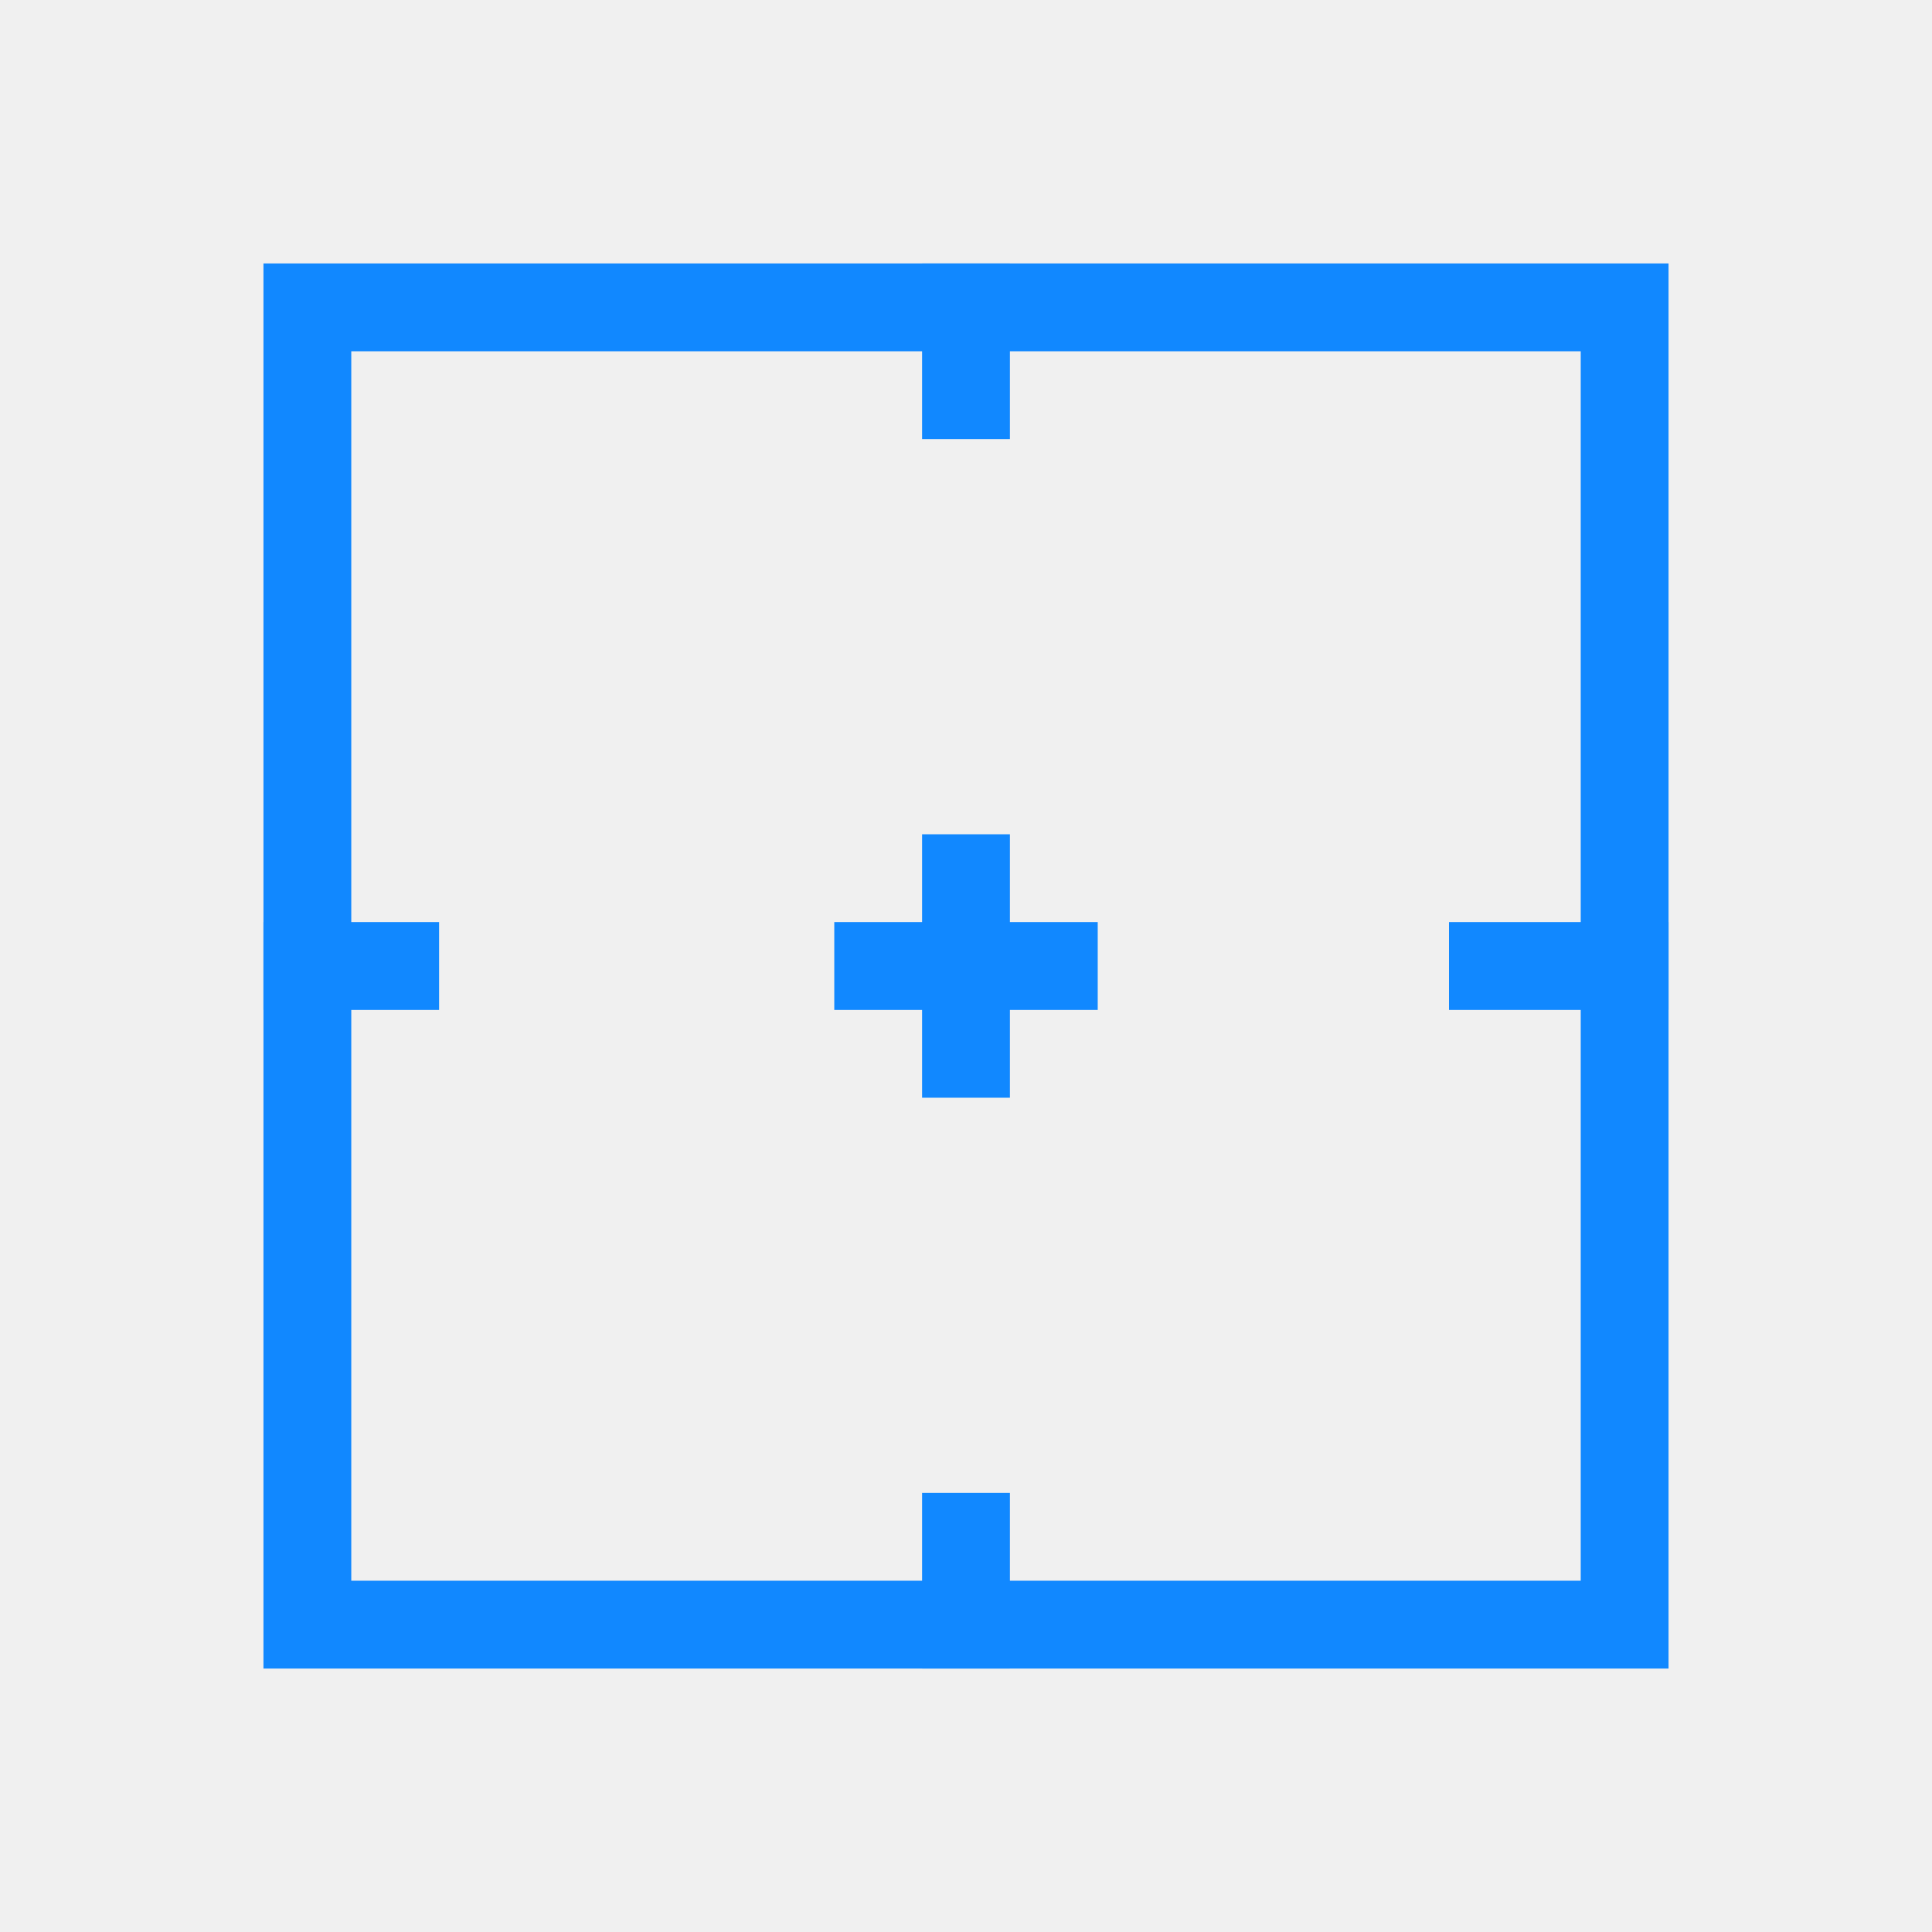
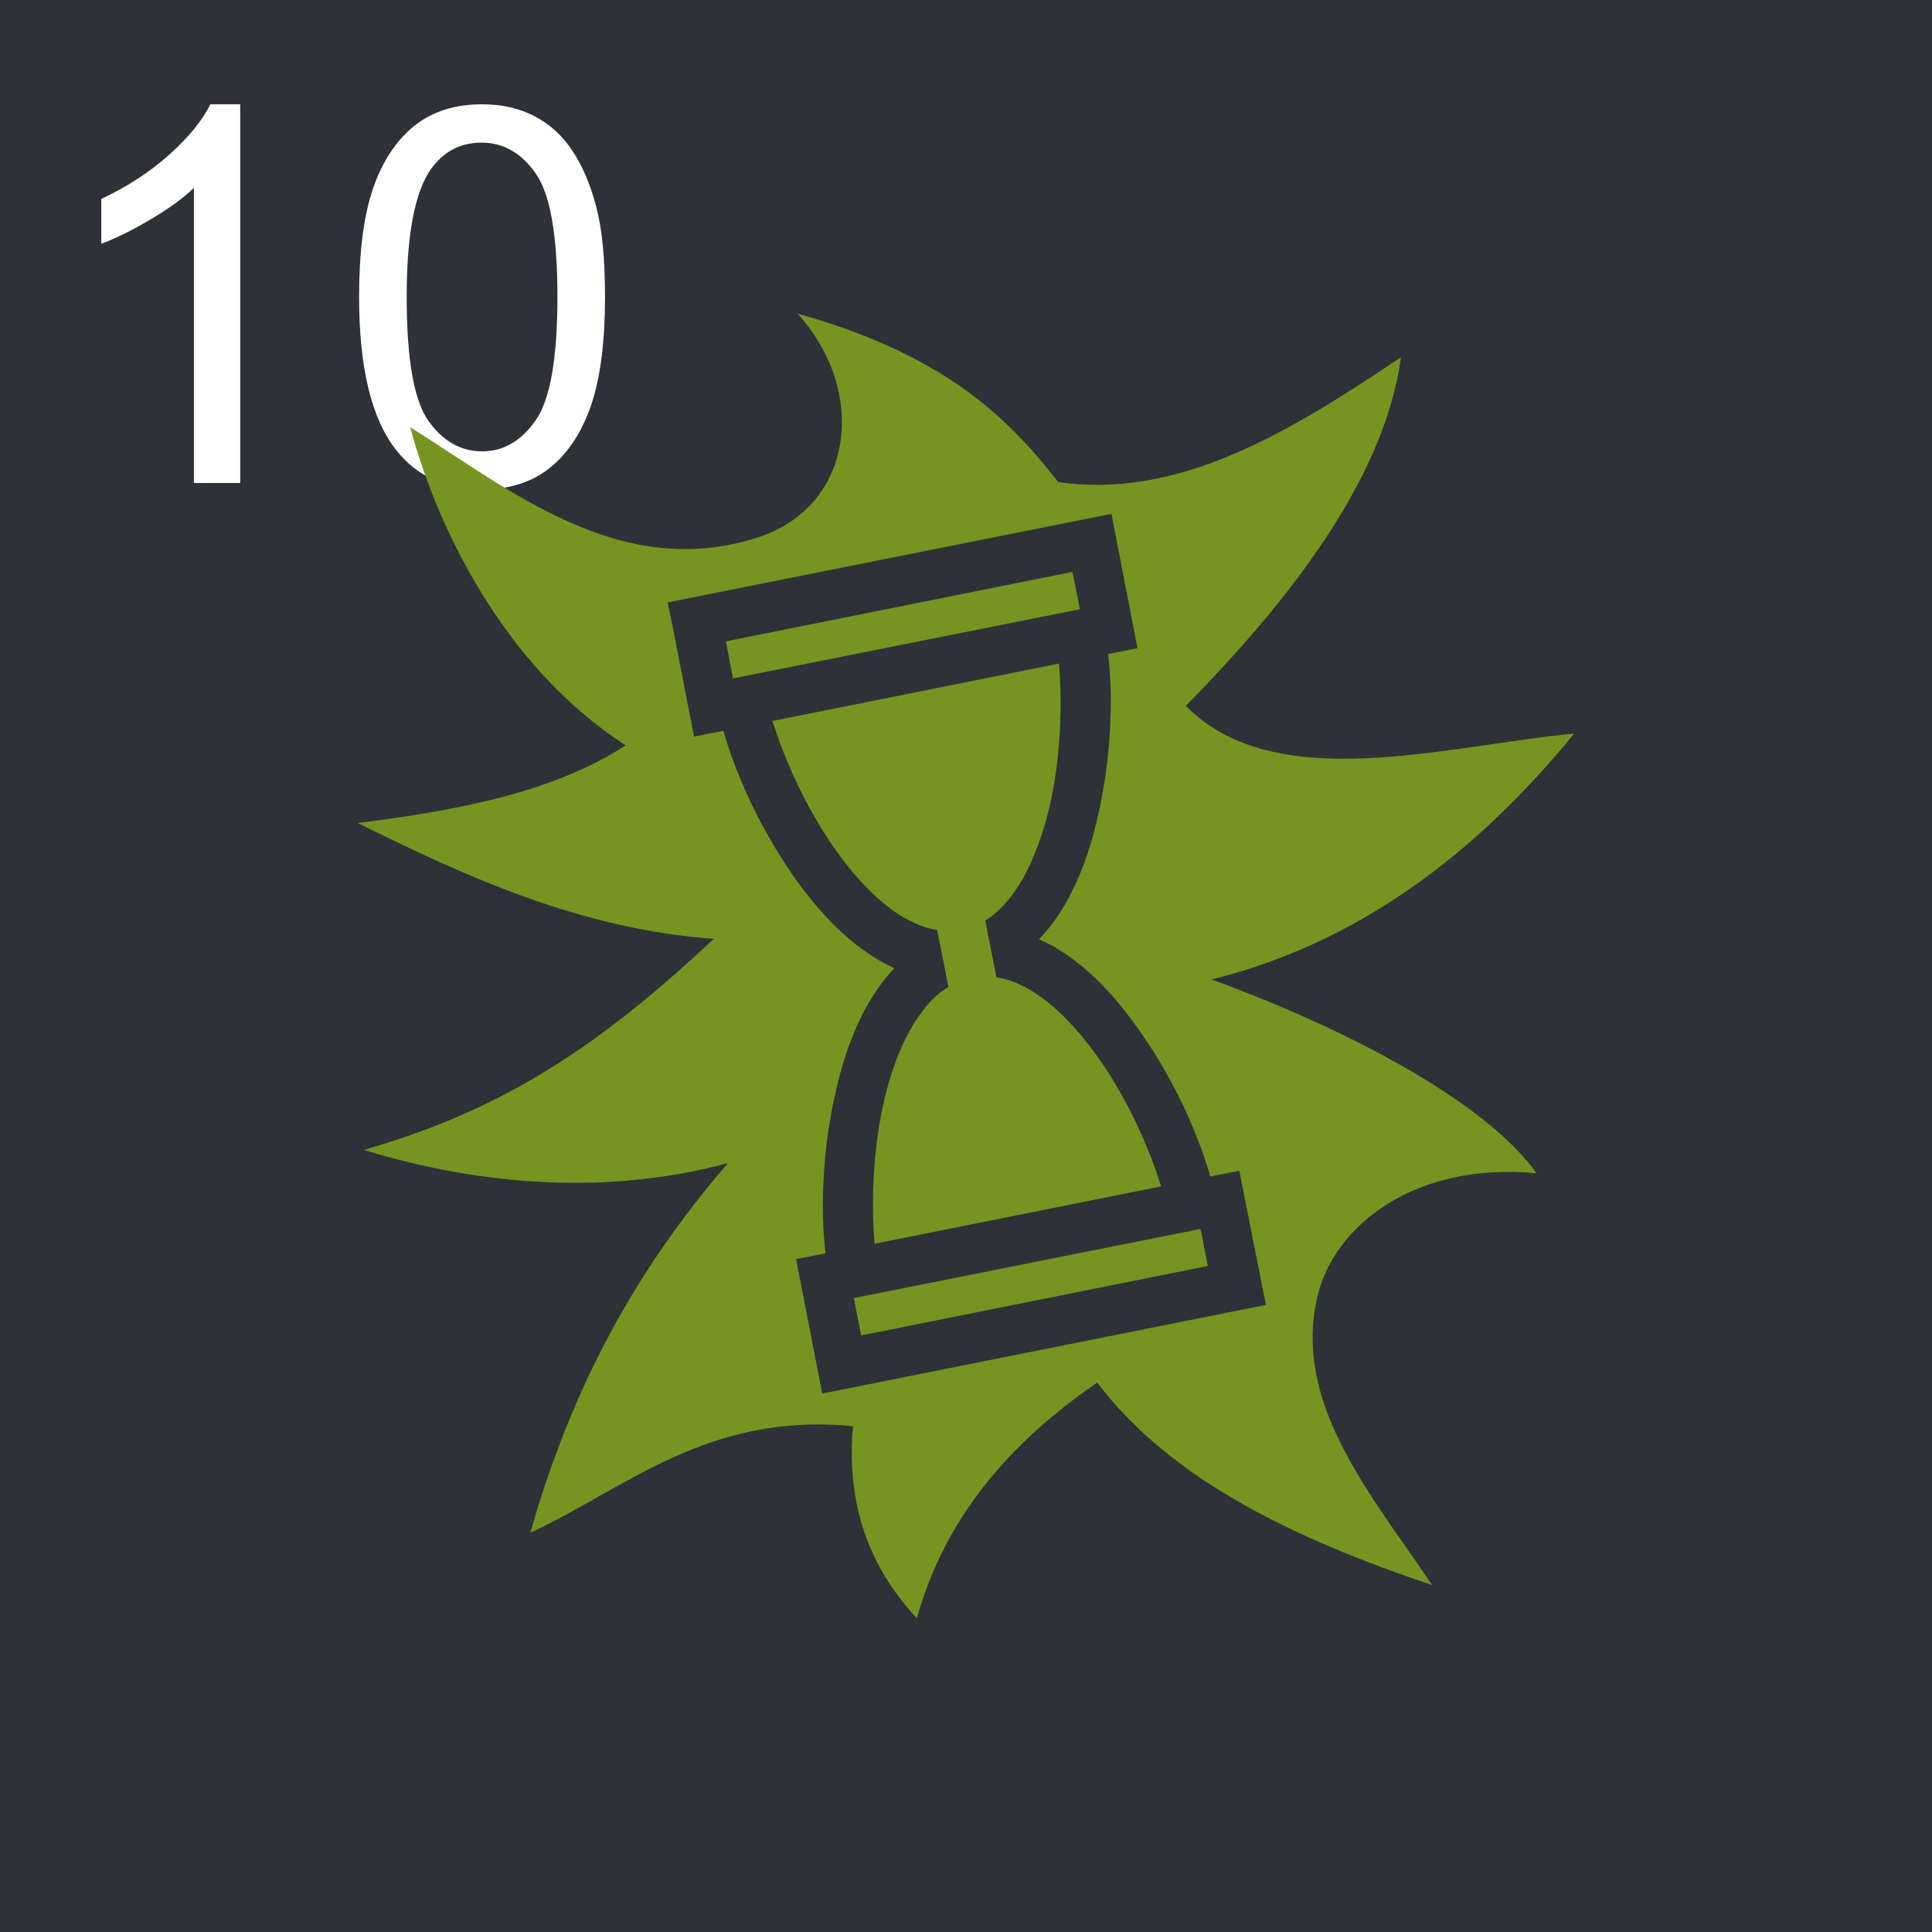
<svg xmlns="http://www.w3.org/2000/svg" width="44" height="44" viewBox="0 0 44 44" fill="none">
-   <rect x="7" y="7" width="30" height="30" stroke="#1188FF" stroke-width="2" />
-   <rect x="21" y="6" width="2" height="4" fill="#1188FF" />
-   <rect x="6" y="21" width="4" height="2" fill="#1188FF" />
-   <rect x="33" y="21" width="5" height="2" fill="#1188FF" />
-   <rect x="21" y="34" width="2" height="4" fill="#1188FF" />
-   <rect x="21" y="19" width="2" height="6" fill="#1188FF" />
-   <rect x="25" y="21" width="2" height="6" transform="rotate(90 25 21)" fill="#1188FF" />
+   <rect width="44" height="44" fill="#2F3138" />
+   <path d="M5.471 11H4.416V4.279C4.162 4.521 3.828 4.764 3.414 5.006C3.004 5.248 2.635 5.43 2.307 5.551V4.531C2.896 4.254 3.412 3.918 3.854 3.523C4.295 3.129 4.607 2.746 4.791 2.375H5.471V11ZM8.178 6.764C8.178 5.748 8.281 4.932 8.488 4.314C8.699 3.693 9.01 3.215 9.42 2.879C9.834 2.543 10.354 2.375 10.979 2.375C11.44 2.375 11.844 2.469 12.191 2.656C12.539 2.84 12.826 3.107 13.053 3.459C13.279 3.807 13.457 4.232 13.586 4.736C13.715 5.236 13.779 5.912 13.779 6.764C13.779 7.771 13.676 8.586 13.469 9.207C13.262 9.824 12.951 10.303 12.537 10.643C12.127 10.979 11.607 11.146 10.979 11.146C10.15 11.146 9.5 10.85 9.027 10.256C8.461 9.541 8.178 8.377 8.178 6.764ZM9.262 6.764C9.262 8.174 9.426 9.113 9.754 9.582C10.086 10.047 10.494 10.279 10.979 10.279C11.463 10.279 11.869 10.045 12.197 9.576C12.529 9.107 12.695 8.17 12.695 6.764C12.695 5.35 12.529 4.41 12.197 3.945C11.869 3.48 11.459 3.248 10.967 3.248C10.482 3.248 10.096 3.453 9.807 3.863C9.443 4.387 9.262 5.354 9.262 6.764Z" fill="white" />
+   <path d="M18.163 7.142C19.769 8.908 19.463 11.538 17.238 12.247C14.138 13.232 11.659 11.187 9.341 9.727C9.944 11.978 11.45 15.163 14.25 16.975C12.594 18.05 10.417 18.457 8.147 18.744C10.69 20.007 13.269 21.163 16.256 21.382C13.831 23.65 11.616 25.244 8.284 26.188C11.014 27.025 13.894 27.213 16.581 26.488C14.206 29.225 12.894 32.044 12.078 34.907C14.263 33.894 16.113 32.157 19.425 32.482C19.288 34.075 19.669 35.55 20.881 36.857C21.431 34.869 22.694 33.057 24.988 31.488C26.663 33.694 29.456 35.038 32.619 36.1C31.194 34 29.431 31.944 30.006 29.513C30.4 27.894 32.225 26.463 34.994 26.719C33.85 25.113 30.756 23.463 27.594 22.307C31.288 21.388 33.931 19.057 35.85 16.707C32.894 16.988 29.038 18.138 27.006 16.075C29.319 13.725 31.531 10.925 31.906 8.135C29.4 9.817 26.875 11.379 24.1 10.979C22.975 9.535 21.538 8.088 18.163 7.142ZM25.313 11.703L25.906 14.763L25.238 14.894C25.363 15.969 25.3 17.4 24.963 18.757C24.769 19.557 24.469 20.332 24.019 20.963C23.913 21.113 23.788 21.257 23.663 21.394C23.831 21.463 23.994 21.55 24.15 21.65C24.806 22.063 25.369 22.663 25.85 23.332C26.675 24.457 27.269 25.757 27.563 26.794L28.225 26.663L28.831 29.719L18.725 31.738L18.238 29.225L18.131 28.675L18.8 28.544C18.675 27.469 18.738 26.038 19.075 24.682C19.269 23.882 19.569 23.107 20.019 22.475C20.125 22.325 20.244 22.182 20.369 22.05C20.2 21.975 20.044 21.888 19.888 21.788C19.231 21.375 18.669 20.775 18.181 20.107C17.363 18.982 16.769 17.682 16.475 16.644L15.806 16.775L15.319 14.269L15.206 13.719L25.313 11.703ZM24.425 13.025L16.531 14.607L16.694 15.45L24.594 13.875L24.425 13.025ZM24.119 15.113L17.594 16.419C17.863 17.294 18.388 18.482 19.094 19.444C19.519 20.032 20.006 20.532 20.488 20.838C20.781 21.019 21.063 21.138 21.344 21.182L21.6 22.475C21.35 22.625 21.138 22.838 20.938 23.125C20.6 23.594 20.338 24.244 20.163 24.95C19.875 26.113 19.838 27.413 19.919 28.325L26.444 27.019C26.175 26.144 25.65 24.957 24.944 23.994C24.519 23.407 24.031 22.907 23.55 22.6C23.256 22.413 22.975 22.3 22.694 22.257L22.438 20.963C22.688 20.813 22.9 20.6 23.1 20.313C23.438 19.844 23.694 19.194 23.875 18.488C24.163 17.325 24.194 16.025 24.119 15.113ZM27.344 27.988L19.444 29.563L19.613 30.413L27.506 28.832L27.344 27.988Z" fill="#769520" />
</svg>
